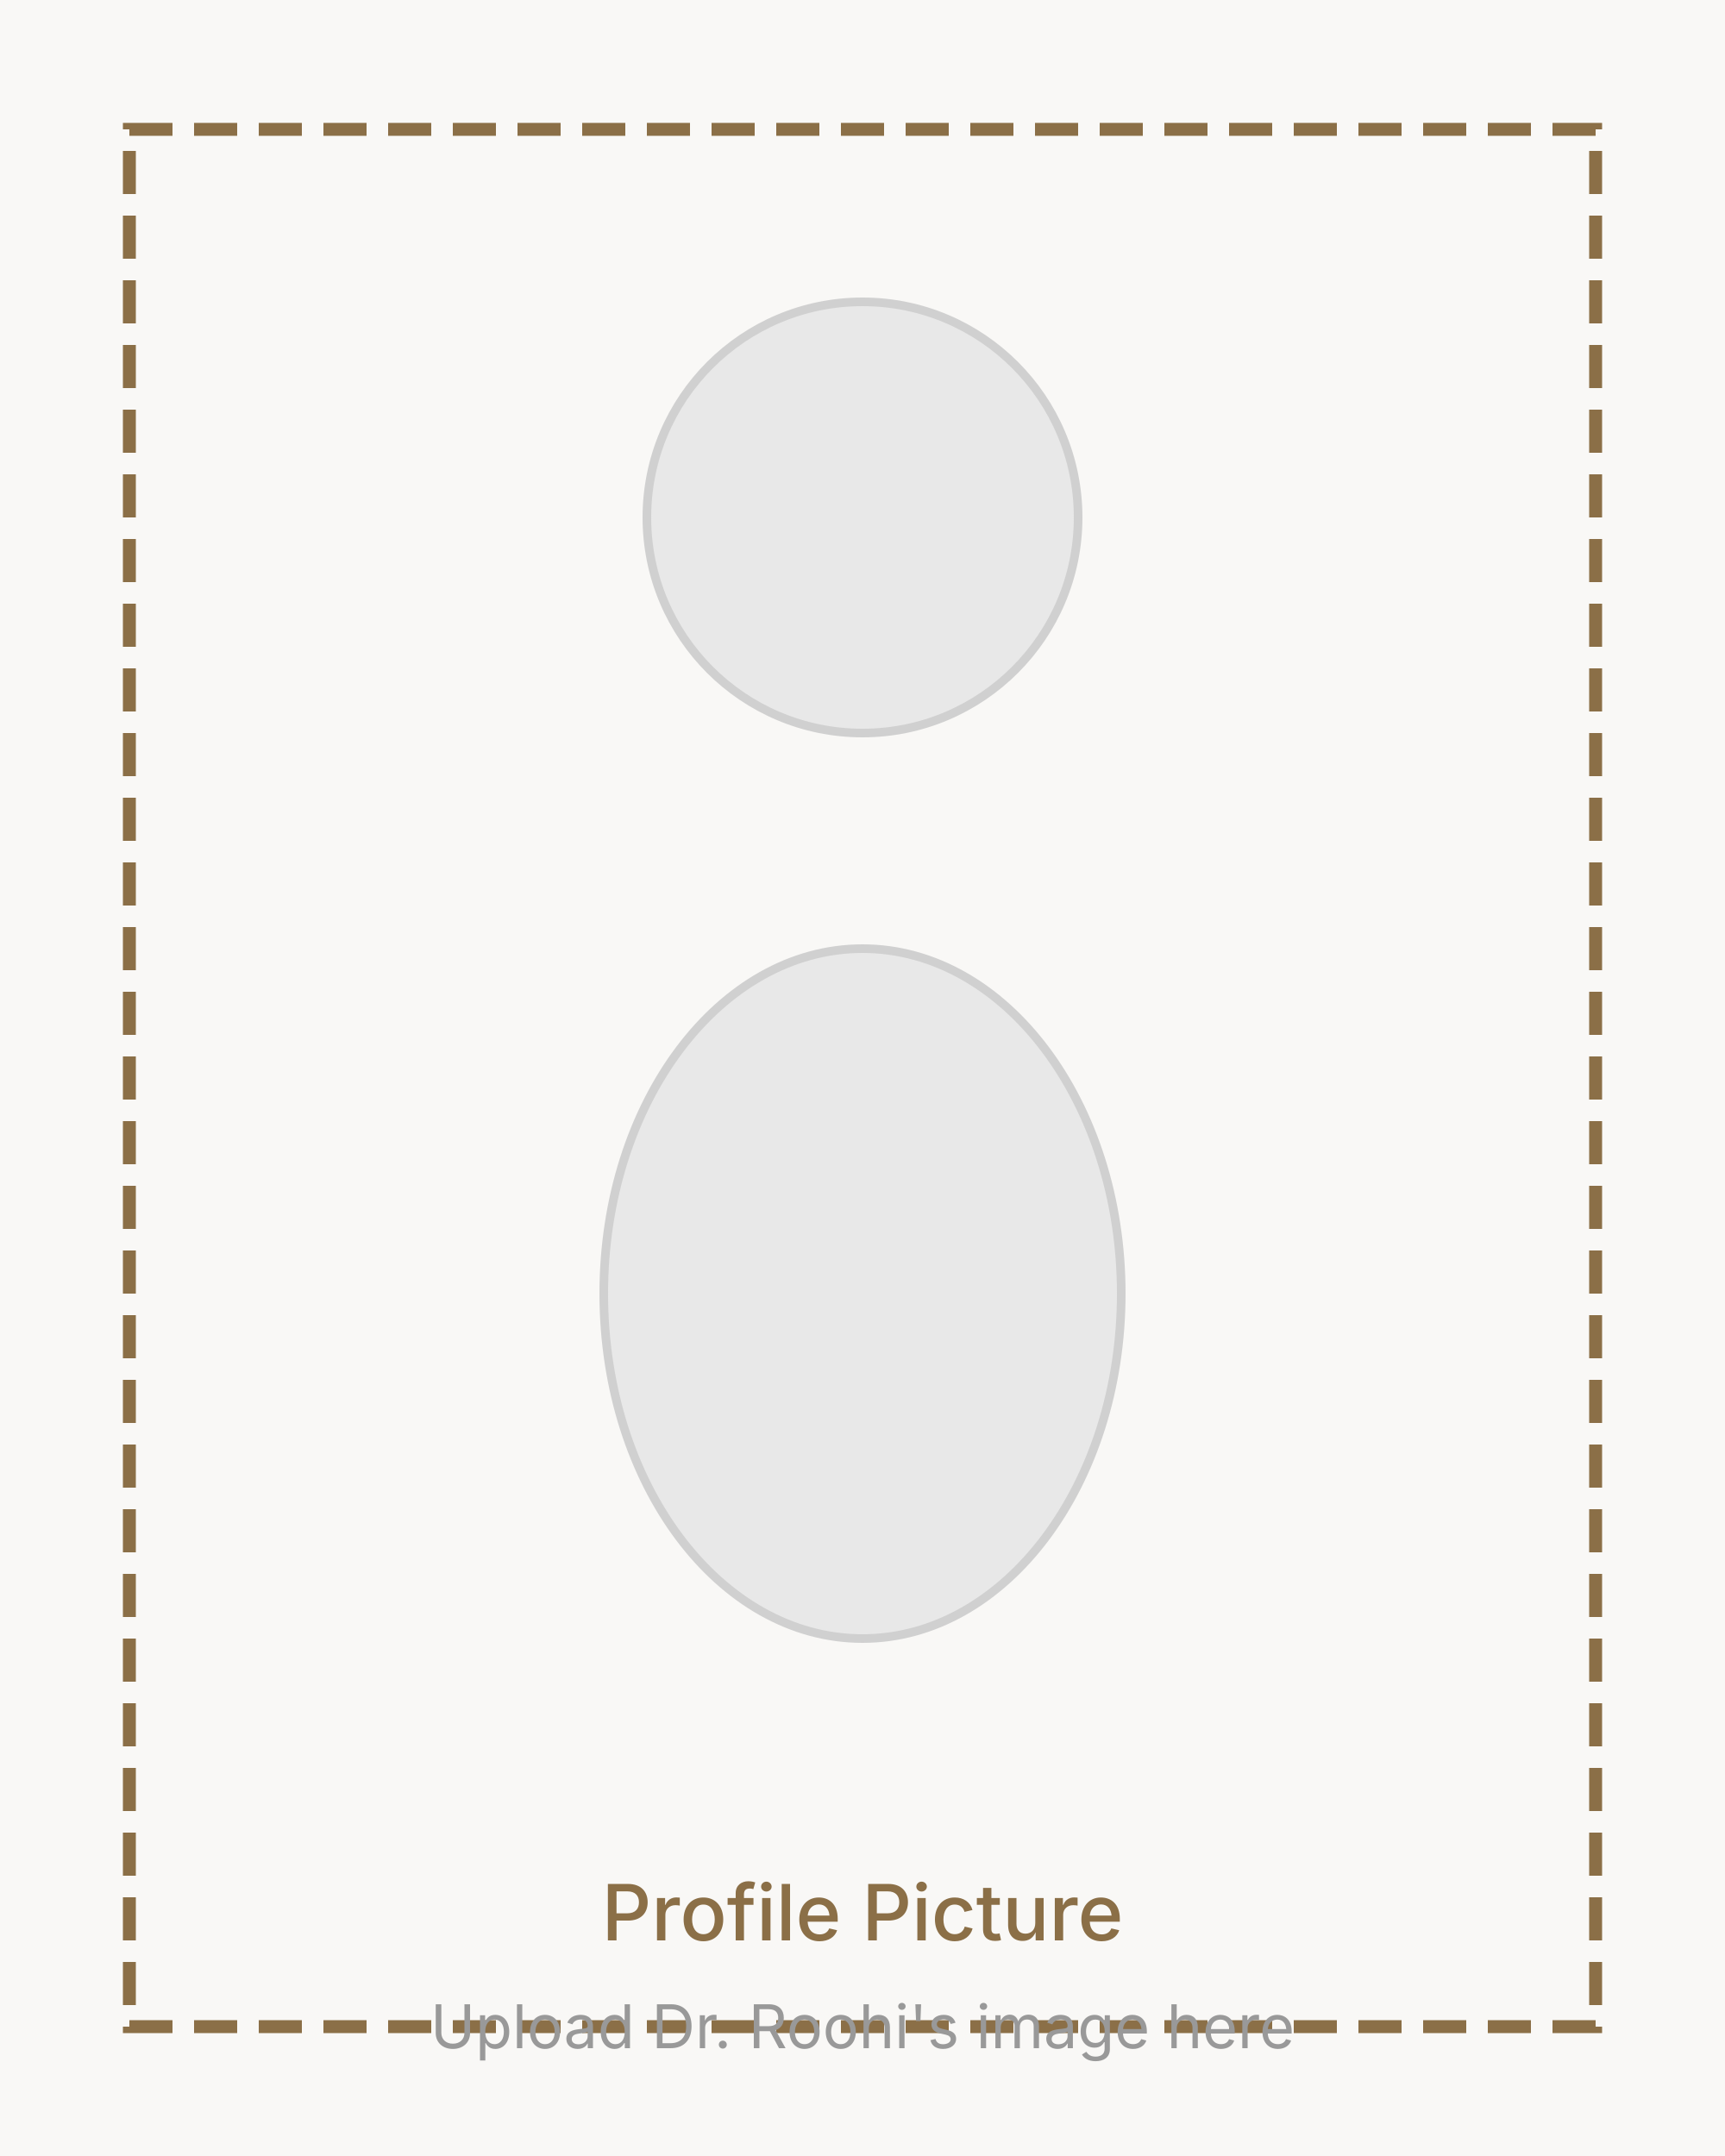
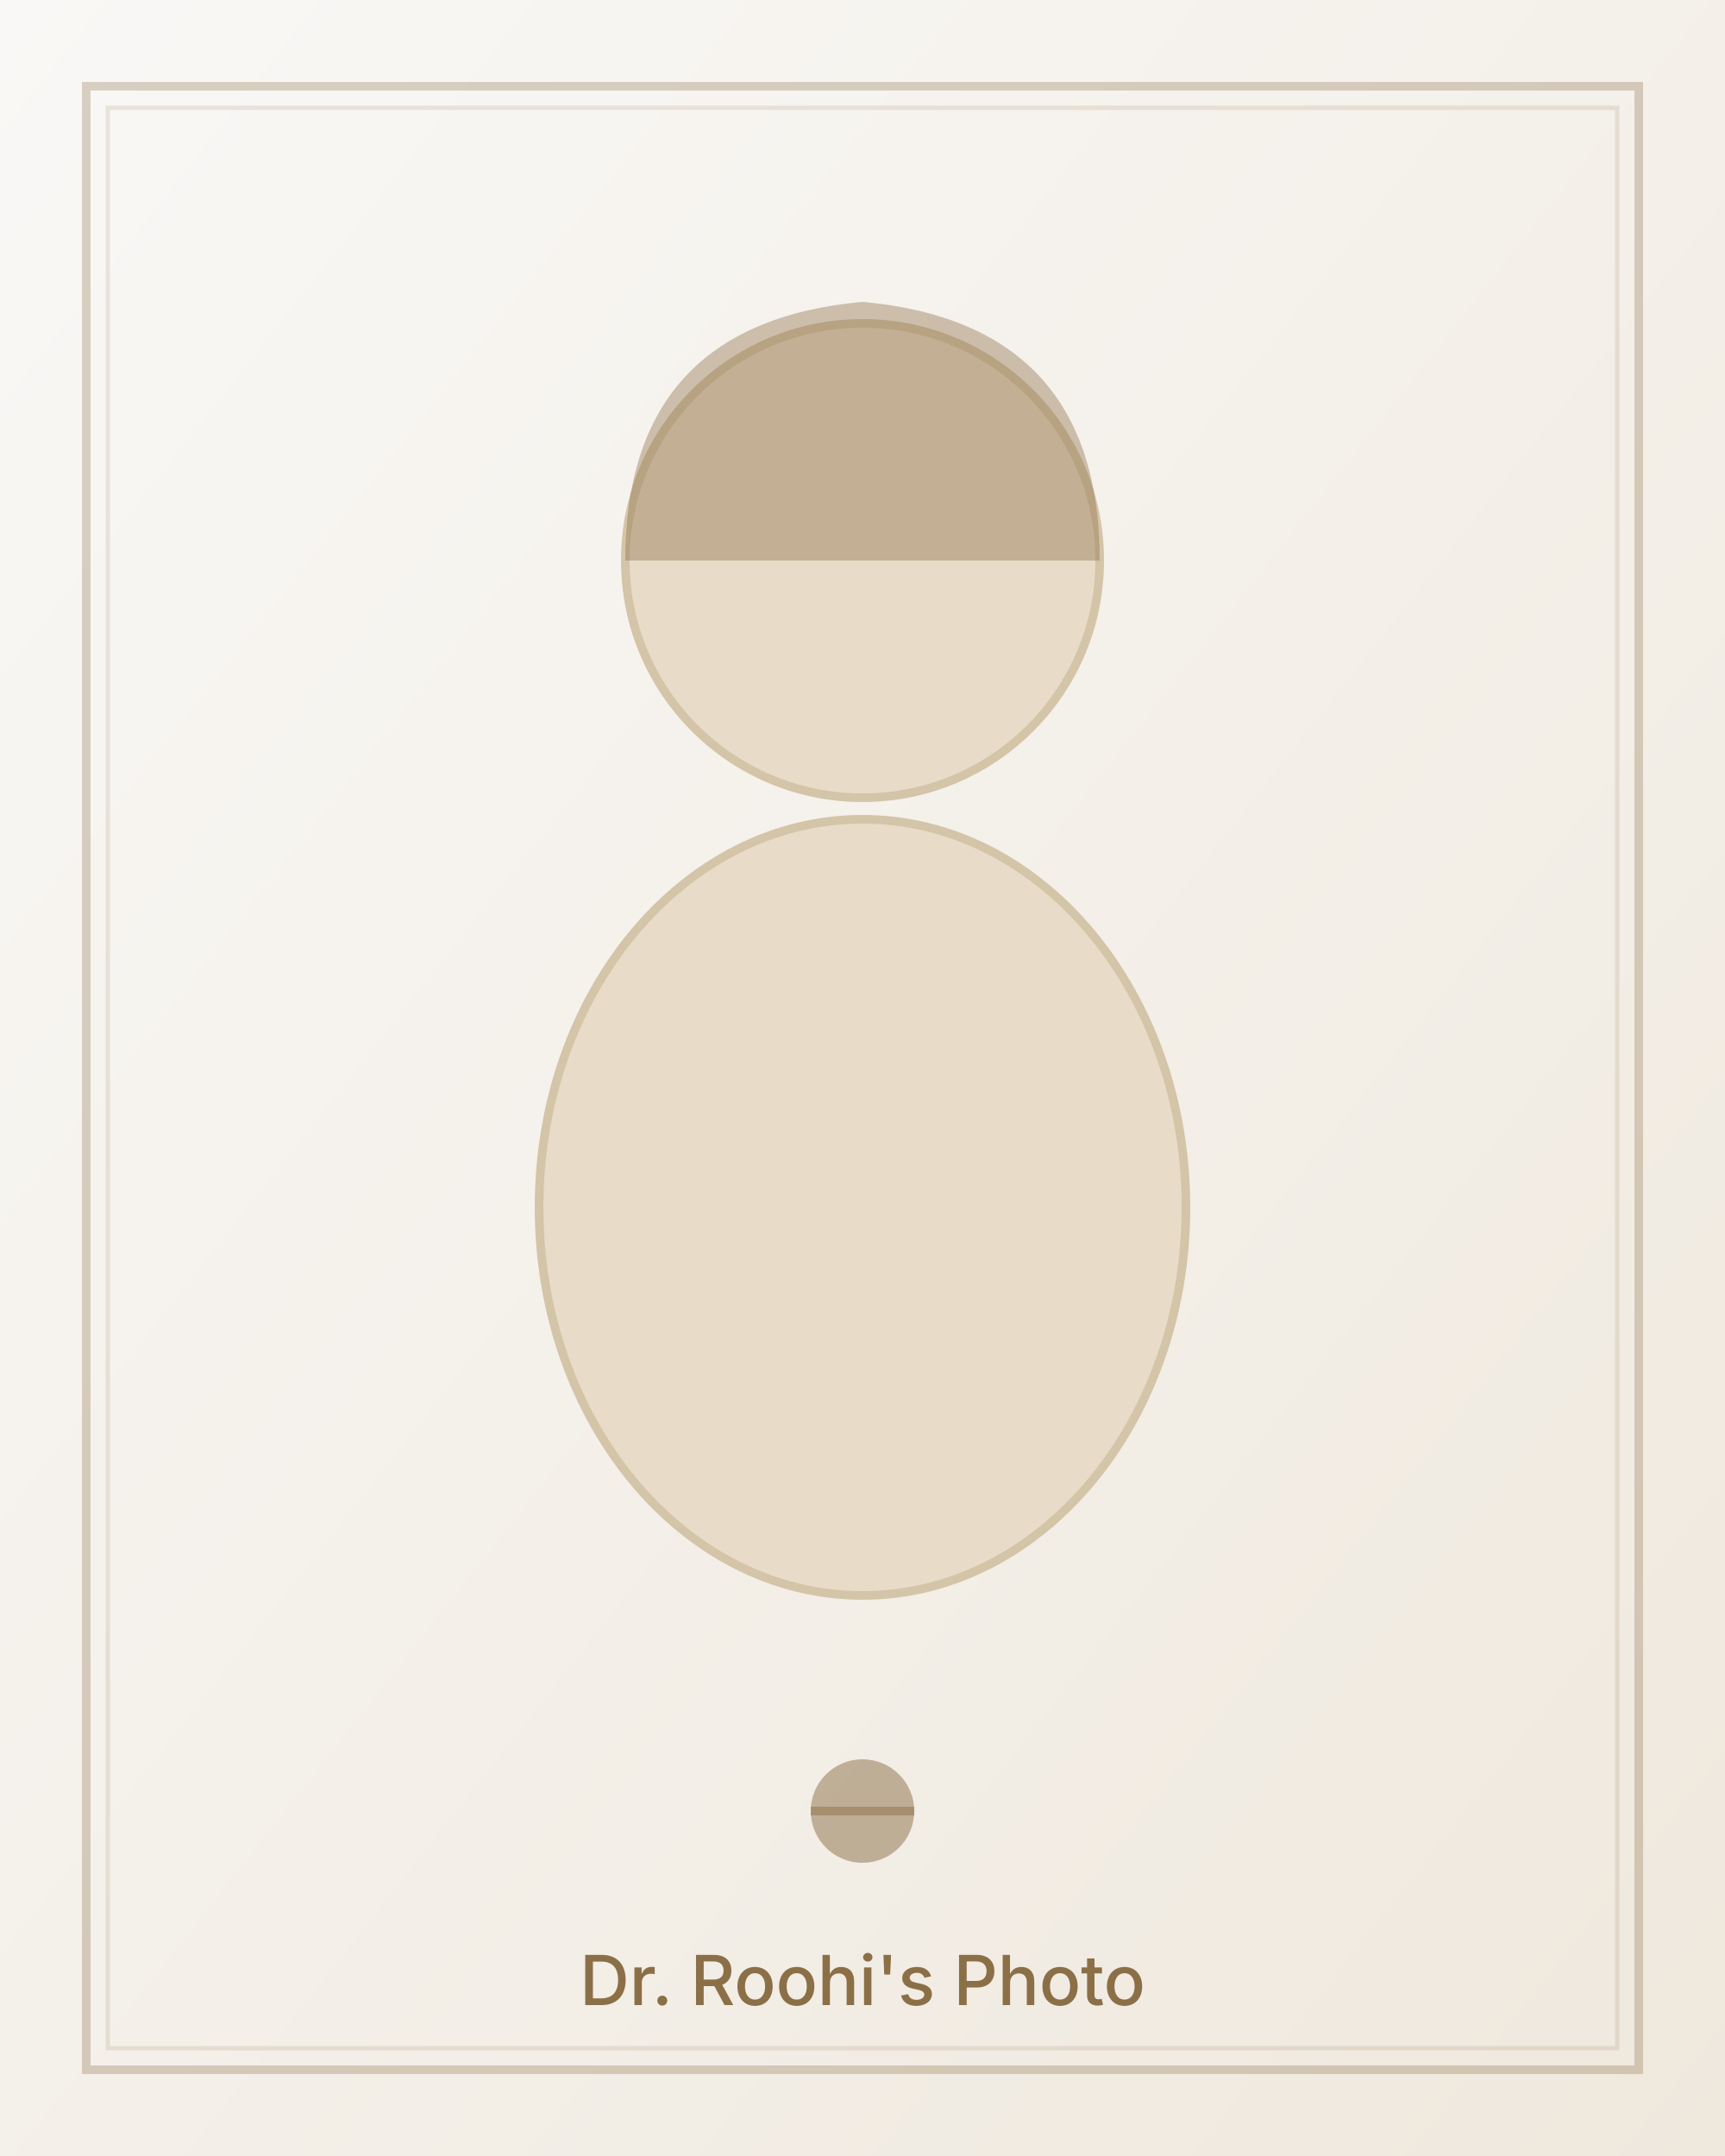
<svg xmlns="http://www.w3.org/2000/svg" viewBox="0 0 400 500">
-   <rect width="400" height="500" fill="#f9f8f6" />
-   <rect x="30" y="30" width="340" height="440" fill="none" stroke="#8b6f47" stroke-width="3" stroke-dasharray="10,5" />
-   <circle cx="200" cy="120" r="50" fill="#e8e8e8" stroke="#d0d0d0" stroke-width="2" />
-   <ellipse cx="200" cy="300" rx="60" ry="80" fill="#e8e8e8" stroke="#d0d0d0" stroke-width="2" />
-   <text x="200" y="450" font-family="'Inter', sans-serif" font-size="18" text-anchor="middle" fill="#8b6f47" font-weight="500">
-     Profile Picture
-   </text>
-   <text x="200" y="475" font-family="'Inter', sans-serif" font-size="14" text-anchor="middle" fill="#999">
-     Upload Dr. Roohi's image here
+   <defs>
+     <linearGradient id="bgGrad" x1="0%" y1="0%" x2="100%" y2="100%">
+       <stop offset="0%" style="stop-color:#f9f8f6;stop-opacity:1" />
+       <stop offset="100%" style="stop-color:#efe8dd;stop-opacity:1" />
+     </linearGradient>
+   </defs>
+   <rect width="400" height="500" fill="url(#bgGrad)" />
+   <rect x="20" y="20" width="360" height="460" fill="none" stroke="#8b6f47" stroke-width="2" opacity="0.3" />
+   <rect x="25" y="25" width="350" height="450" fill="none" stroke="#8b6f47" stroke-width="1" opacity="0.15" />
+   <circle cx="200" cy="130" r="55" fill="#e8dcc8" stroke="#d4c4a8" stroke-width="2" />
+   <path d="M 145 130 Q 145 75 200 70 Q 255 75 255 130" fill="#8b6f47" opacity="0.4" />
+   <ellipse cx="200" cy="280" rx="75" ry="90" fill="#e8dcc8" stroke="#d4c4a8" stroke-width="2" />
+   <circle cx="200" cy="420" r="12" fill="#8b6f47" opacity="0.5" />
+   <line x1="188" y1="420" x2="212" y2="420" stroke="#8b6f47" stroke-width="2" opacity="0.5" />
+   <text x="200" y="465" font-family="'Inter', sans-serif" font-size="16" text-anchor="middle" fill="#8b6f47" font-weight="500">
+     Dr. Roohi's Photo
  </text>
</svg>
